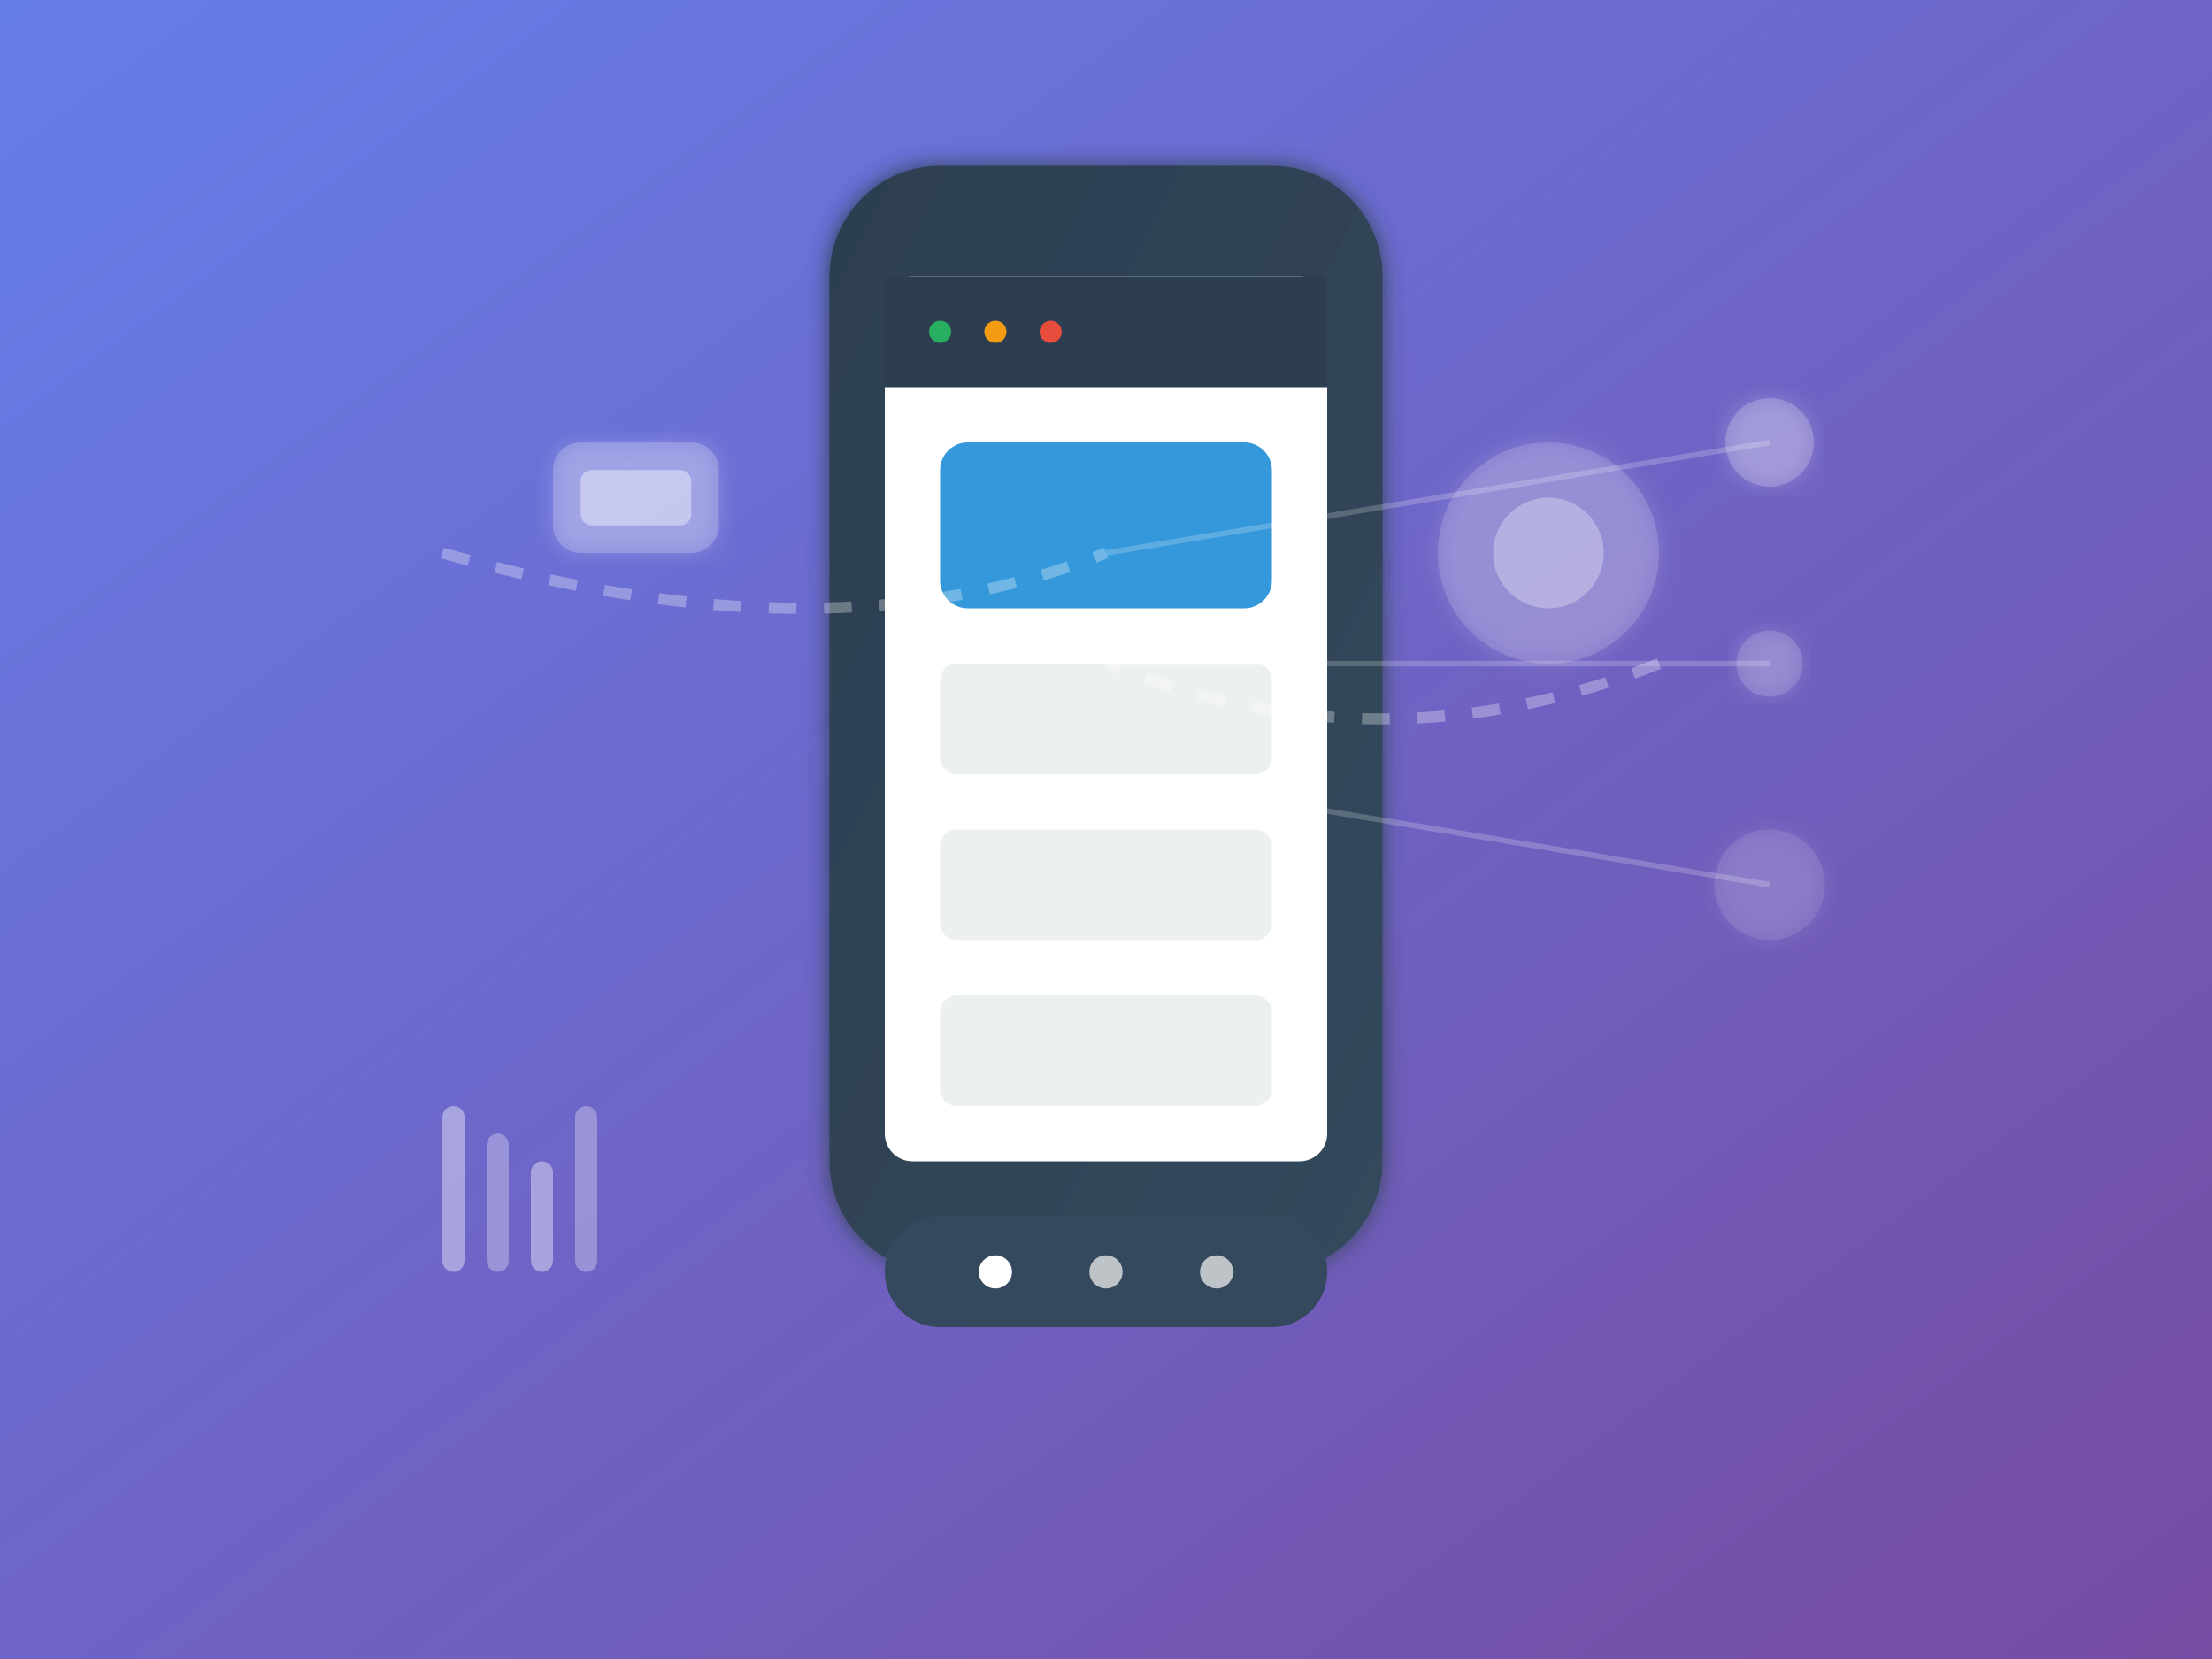
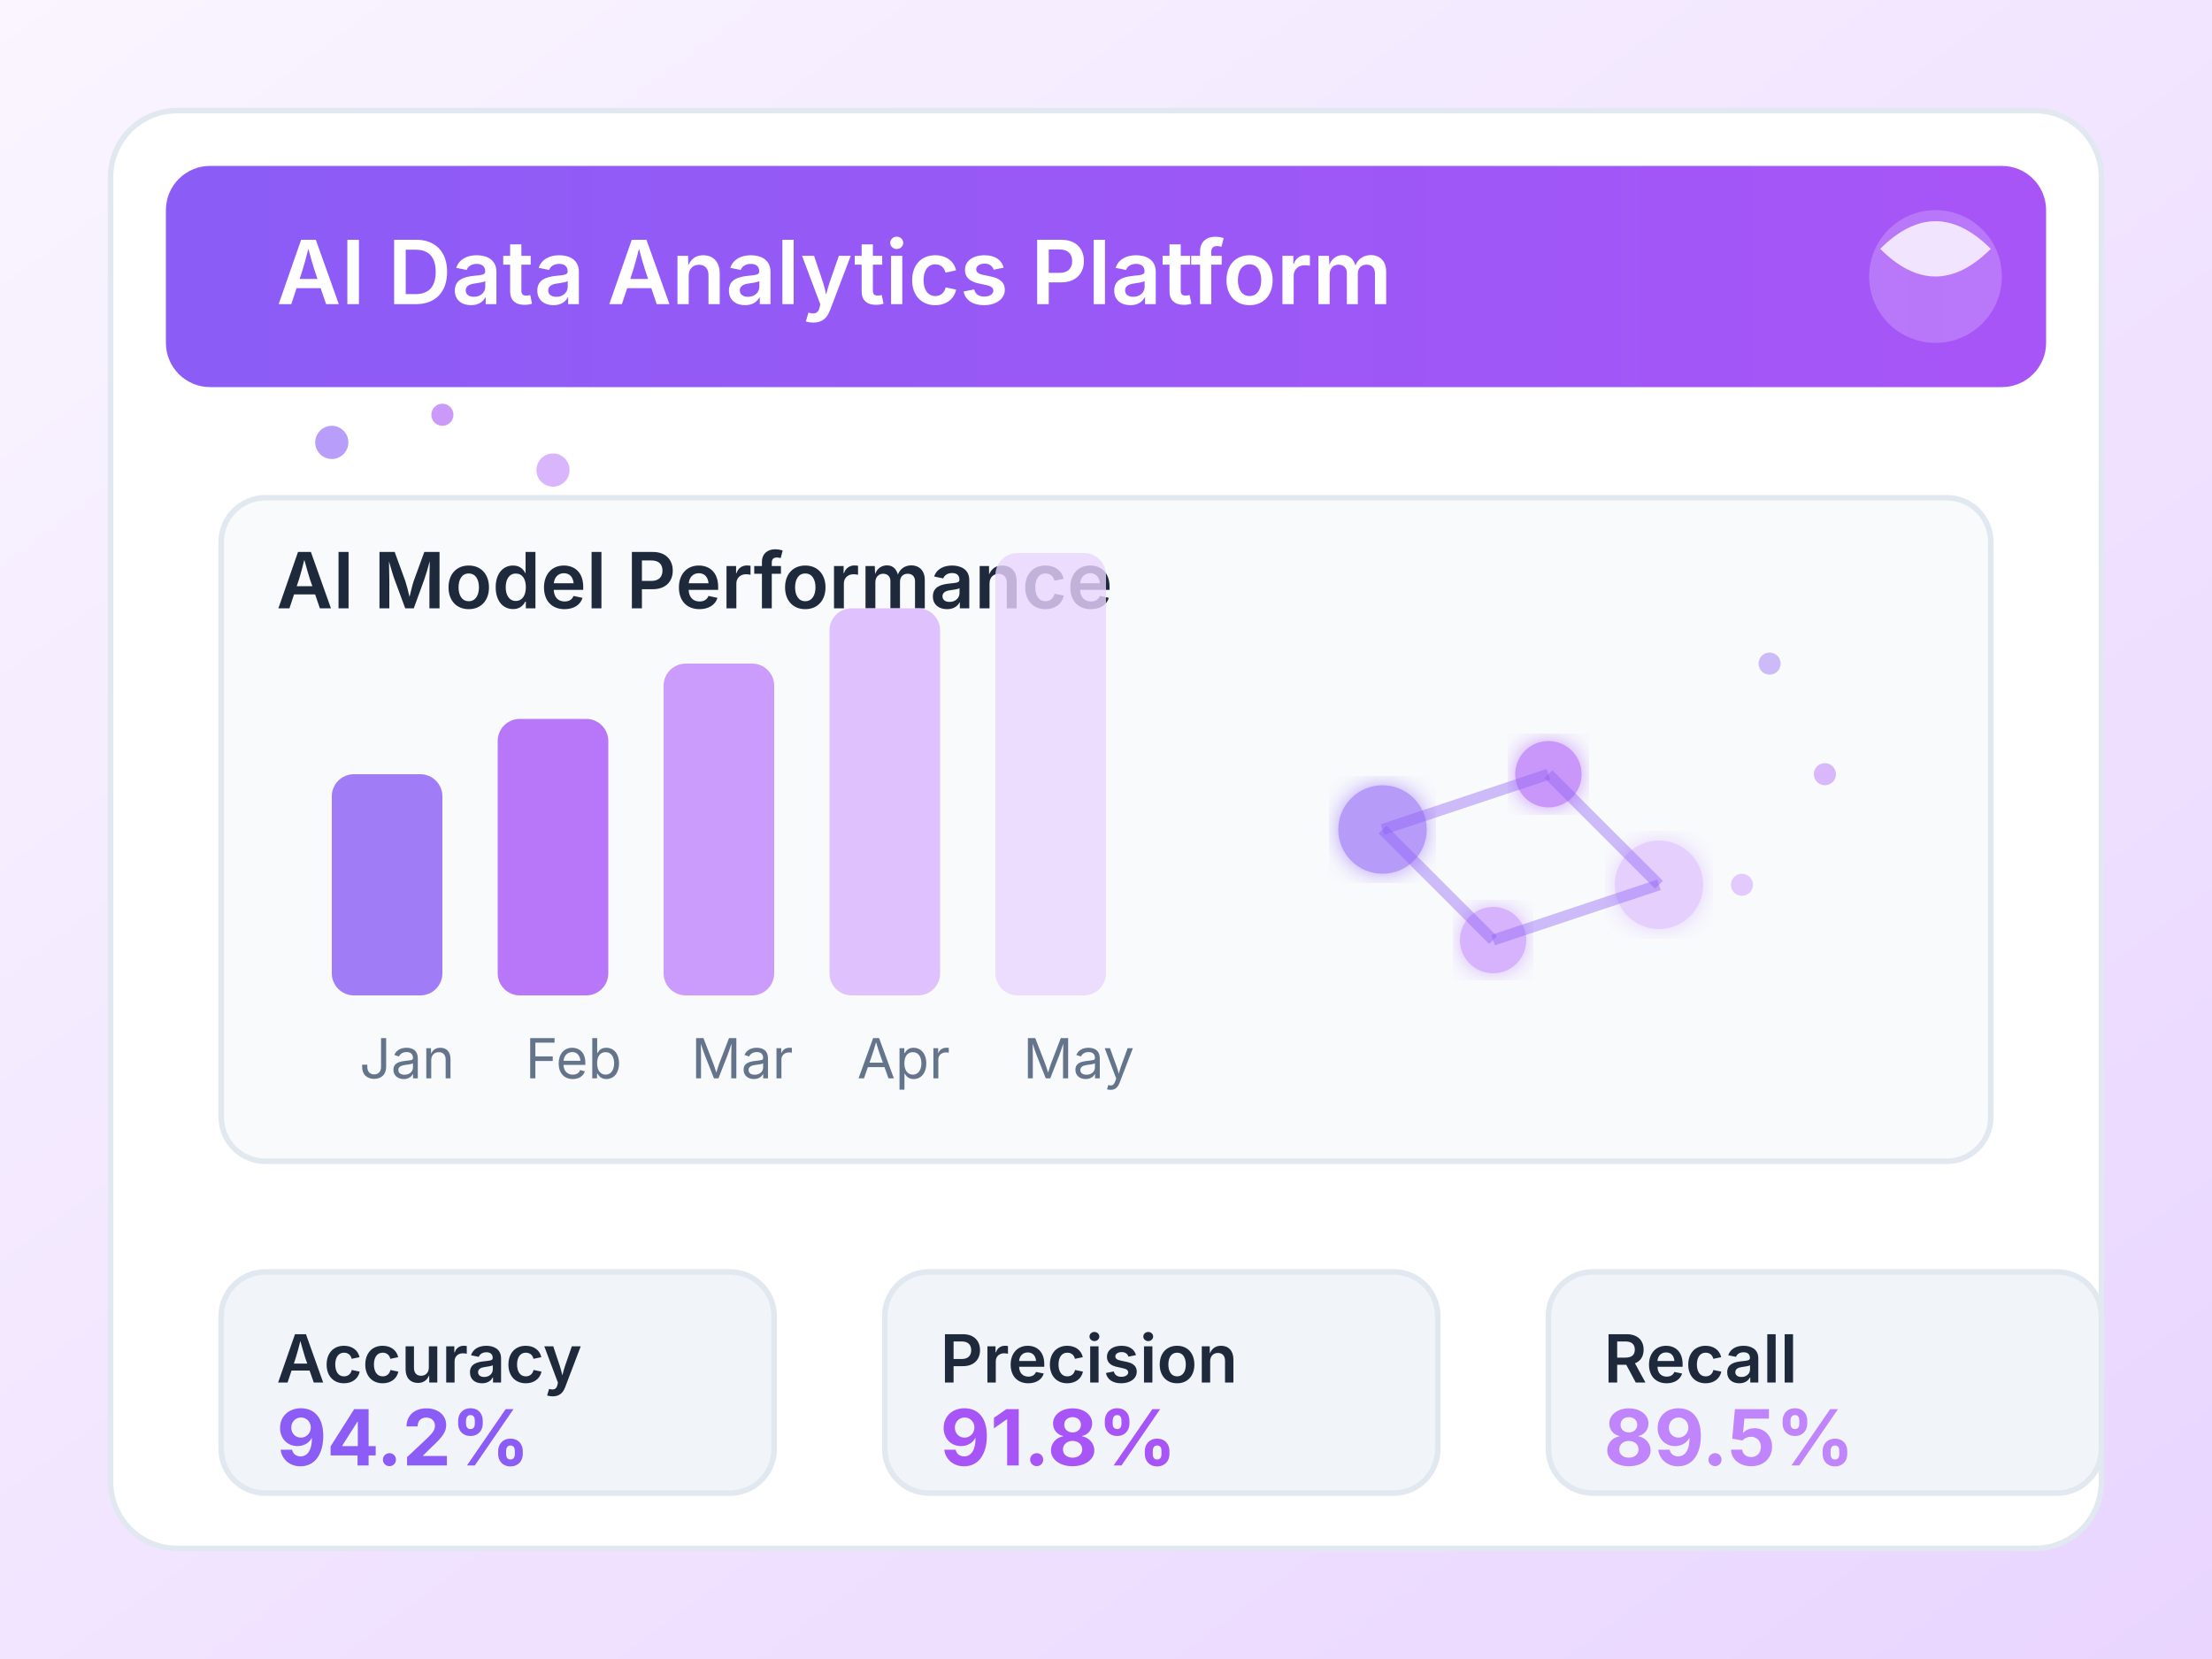
- <svg xmlns="http://www.w3.org/2000/svg" width="400" height="300" viewBox="0 0 400 300" fill="none">
+ <svg xmlns="http://www.w3.org/2000/svg" width="400" height="300" viewBox="0 0 400 300">
  <defs>
-     <linearGradient id="project2Gradient" x1="0%" y1="0%" x2="100%" y2="100%">
-       <stop offset="0%" style="stop-color:#667eea;stop-opacity:1" />
-       <stop offset="100%" style="stop-color:#764ba2;stop-opacity:1" />
+     <linearGradient id="aiGradient" x1="0%" y1="0%" x2="100%" y2="100%">
+       <stop offset="0%" style="stop-color:#faf5ff;stop-opacity:1" />
+       <stop offset="100%" style="stop-color:#e9d5ff;stop-opacity:1" />
    </linearGradient>
-     <linearGradient id="mobileGradient" x1="0%" y1="0%" x2="100%" y2="100%">
-       <stop offset="0%" style="stop-color:#2c3e50;stop-opacity:1" />
-       <stop offset="100%" style="stop-color:#34495e;stop-opacity:1" />
+     <linearGradient id="aiAccent" x1="0%" y1="0%" x2="100%" y2="0%">
+       <stop offset="0%" style="stop-color:#8b5cf6;stop-opacity:1" />
+       <stop offset="100%" style="stop-color:#a855f7;stop-opacity:1" />
    </linearGradient>
-     <filter id="mobileGlow">
+     <filter id="aiGlow">
      <feGaussianBlur stdDeviation="2" result="coloredBlur" />
      <feMerge>
        <feMergeNode in="coloredBlur" />
        <feMergeNode in="SourceGraphic" />
      </feMerge>
    </filter>
  </defs>
-   <rect width="400" height="300" fill="url(#project2Gradient)" />
-   <rect x="150" y="30" width="100" height="200" rx="20" fill="url(#mobileGradient)" filter="url(#mobileGlow)" />
-   <rect x="160" y="50" width="80" height="160" rx="5" fill="#ffffff" />
-   <rect x="160" y="50" width="80" height="20" fill="#2c3e50" />
-   <circle cx="170" cy="60" r="2" fill="#27ae60" />
-   <circle cx="180" cy="60" r="2" fill="#f39c12" />
-   <circle cx="190" cy="60" r="2" fill="#e74c3c" />
-   <rect x="170" y="80" width="60" height="30" rx="5" fill="#3498db" />
-   <rect x="170" y="120" width="60" height="20" rx="3" fill="#ecf0f1" />
-   <rect x="170" y="150" width="60" height="20" rx="3" fill="#ecf0f1" />
-   <rect x="170" y="180" width="60" height="20" rx="3" fill="#ecf0f1" />
-   <rect x="160" y="220" width="80" height="20" rx="10" fill="#34495e" />
-   <circle cx="180" cy="230" r="3" fill="#ffffff" />
-   <circle cx="200" cy="230" r="3" fill="#bdc3c7" />
-   <circle cx="220" cy="230" r="3" fill="#bdc3c7" />
-   <g transform="translate(100, 80)">
-     <rect x="0" y="0" width="30" height="20" rx="5" fill="rgba(255,255,255,0.2)" filter="url(#mobileGlow)" />
-     <rect x="5" y="5" width="20" height="10" fill="rgba(255,255,255,0.4)" rx="2" />
-   </g>
-   <g transform="translate(280, 100)">
-     <circle cx="0" cy="0" r="20" fill="rgba(255,255,255,0.15)" filter="url(#mobileGlow)" />
-     <circle cx="0" cy="0" r="10" fill="rgba(255,255,255,0.3)" />
-   </g>
-   <g stroke="rgba(255,255,255,0.3)" stroke-width="2" fill="none">
-     <path d="M80 100 Q150 120 200 100" stroke-dasharray="5,5" />
-     <path d="M300 120 Q250 140 200 120" stroke-dasharray="5,5" />
-   </g>
-   <g transform="translate(80, 200)">
-     <rect x="0" y="0" width="4" height="30" fill="rgba(255,255,255,0.4)" rx="2" />
-     <rect x="8" y="5" width="4" height="25" fill="rgba(255,255,255,0.3)" rx="2" />
-     <rect x="16" y="10" width="4" height="20" fill="rgba(255,255,255,0.4)" rx="2" />
-     <rect x="24" y="0" width="4" height="30" fill="rgba(255,255,255,0.3)" rx="2" />
-   </g>
-   <circle cx="320" cy="80" r="8" fill="rgba(255,255,255,0.2)" filter="url(#mobileGlow)" />
-   <circle cx="320" cy="120" r="6" fill="rgba(255,255,255,0.15)" filter="url(#mobileGlow)" />
-   <circle cx="320" cy="160" r="10" fill="rgba(255,255,255,0.1)" filter="url(#mobileGlow)" />
-   <g stroke="rgba(255,255,255,0.2)" stroke-width="1" fill="none">
-     <line x1="320" y1="80" x2="200" y2="100" />
-     <line x1="320" y1="120" x2="200" y2="120" />
-     <line x1="320" y1="160" x2="200" y2="140" />
-   </g>
+   <rect width="400" height="300" fill="url(#aiGradient)" />
+   <rect x="20" y="20" width="360" height="260" rx="12" fill="white" stroke="#e2e8f0" stroke-width="1" />
+   <rect x="30" y="30" width="340" height="40" fill="url(#aiAccent)" rx="8" />
+   <text x="50" y="55" font-family="Inter, sans-serif" font-size="16" font-weight="600" fill="white">AI Data Analytics Platform</text>
+   <circle cx="350" cy="50" r="12" fill="white" opacity="0.2" />
+   <path d="M 340 45 Q 350 35 360 45 Q 350 55 340 45" fill="white" opacity="0.8" />
+   <rect x="40" y="90" width="320" height="120" rx="8" fill="#f8fafc" stroke="#e2e8f0" stroke-width="1" />
+   <text x="50" y="110" font-family="Inter, sans-serif" font-size="14" font-weight="600" fill="#1e293b">AI Model Performance</text>
+   <rect x="60" y="140" width="20" height="40" rx="4" fill="#8b5cf6" opacity="0.8" />
+   <rect x="90" y="130" width="20" height="50" rx="4" fill="#a855f7" opacity="0.8" />
+   <rect x="120" y="120" width="20" height="60" rx="4" fill="#c084fc" opacity="0.8" />
+   <rect x="150" y="110" width="20" height="70" rx="4" fill="#d8b4fe" opacity="0.8" />
+   <rect x="180" y="100" width="20" height="80" rx="4" fill="#e9d5ff" opacity="0.8" />
+   <text x="65" y="195" font-family="Inter, sans-serif" font-size="10" fill="#64748b">Jan</text>
+   <text x="95" y="195" font-family="Inter, sans-serif" font-size="10" fill="#64748b">Feb</text>
+   <text x="125" y="195" font-family="Inter, sans-serif" font-size="10" fill="#64748b">Mar</text>
+   <text x="155" y="195" font-family="Inter, sans-serif" font-size="10" fill="#64748b">Apr</text>
+   <text x="185" y="195" font-family="Inter, sans-serif" font-size="10" fill="#64748b">May</text>
+   <rect x="40" y="230" width="100" height="40" rx="8" fill="#f1f5f9" stroke="#e2e8f0" stroke-width="1" />
+   <text x="50" y="250" font-family="Inter, sans-serif" font-size="12" font-weight="600" fill="#1e293b">Accuracy</text>
+   <text x="50" y="265" font-family="Inter, sans-serif" font-size="14" font-weight="700" fill="#8b5cf6">94.2%</text>
+   <rect x="160" y="230" width="100" height="40" rx="8" fill="#f1f5f9" stroke="#e2e8f0" stroke-width="1" />
+   <text x="170" y="250" font-family="Inter, sans-serif" font-size="12" font-weight="600" fill="#1e293b">Precision</text>
+   <text x="170" y="265" font-family="Inter, sans-serif" font-size="14" font-weight="700" fill="#a855f7">91.8%</text>
+   <rect x="280" y="230" width="100" height="40" rx="8" fill="#f1f5f9" stroke="#e2e8f0" stroke-width="1" />
+   <text x="290" y="250" font-family="Inter, sans-serif" font-size="12" font-weight="600" fill="#1e293b">Recall</text>
+   <text x="290" y="265" font-family="Inter, sans-serif" font-size="14" font-weight="700" fill="#c084fc">89.5%</text>
+   <circle cx="250" cy="150" r="8" fill="#8b5cf6" opacity="0.6" filter="url(#aiGlow)" />
+   <circle cx="280" cy="140" r="6" fill="#a855f7" opacity="0.6" filter="url(#aiGlow)" />
+   <circle cx="270" cy="170" r="6" fill="#c084fc" opacity="0.6" filter="url(#aiGlow)" />
+   <circle cx="300" cy="160" r="8" fill="#d8b4fe" opacity="0.6" filter="url(#aiGlow)" />
+   <line x1="250" y1="150" x2="280" y2="140" stroke="#8b5cf6" stroke-width="2" opacity="0.4" />
+   <line x1="250" y1="150" x2="270" y2="170" stroke="#8b5cf6" stroke-width="2" opacity="0.4" />
+   <line x1="280" y1="140" x2="300" y2="160" stroke="#8b5cf6" stroke-width="2" opacity="0.4" />
+   <line x1="270" y1="170" x2="300" y2="160" stroke="#8b5cf6" stroke-width="2" opacity="0.4" />
+   <circle cx="60" cy="80" r="3" fill="#8b5cf6" opacity="0.6" />
+   <circle cx="80" cy="75" r="2" fill="#a855f7" opacity="0.6" />
+   <circle cx="100" cy="85" r="3" fill="#c084fc" opacity="0.6" />
+   <circle cx="320" cy="120" r="2" fill="#8b5cf6" opacity="0.4" />
+   <circle cx="330" cy="140" r="2" fill="#a855f7" opacity="0.4" />
+   <circle cx="315" cy="160" r="2" fill="#c084fc" opacity="0.4" />
</svg>
